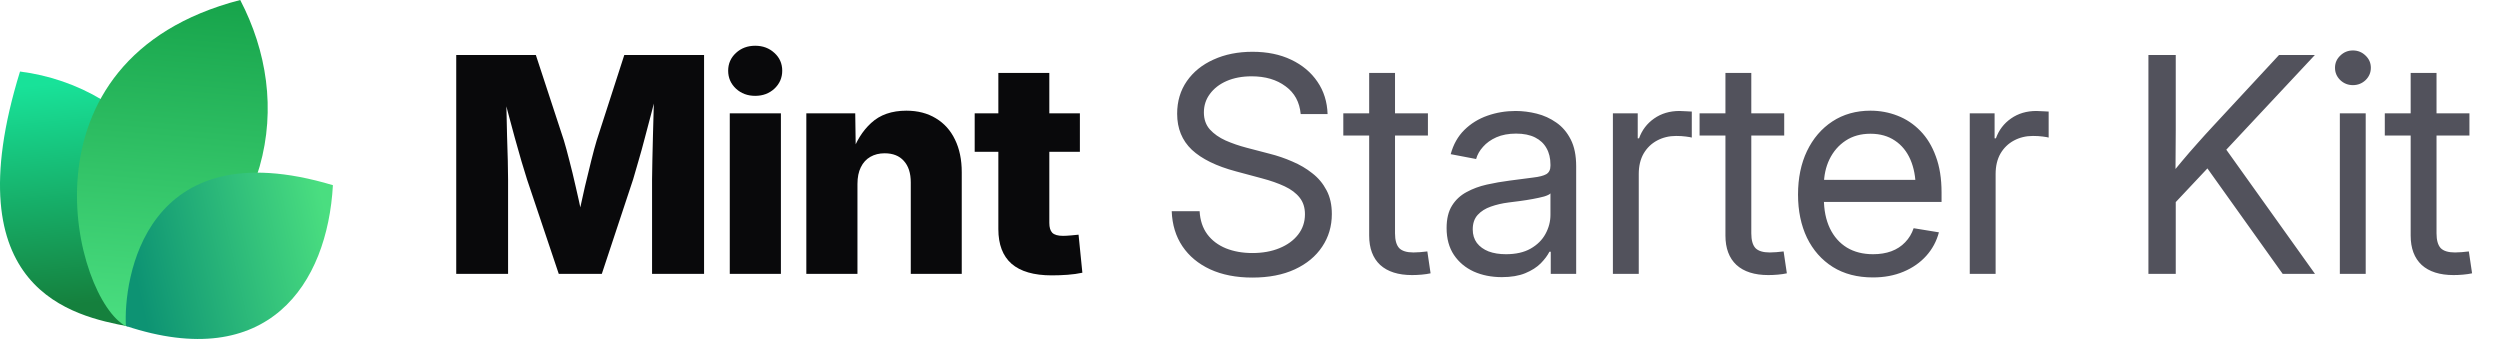
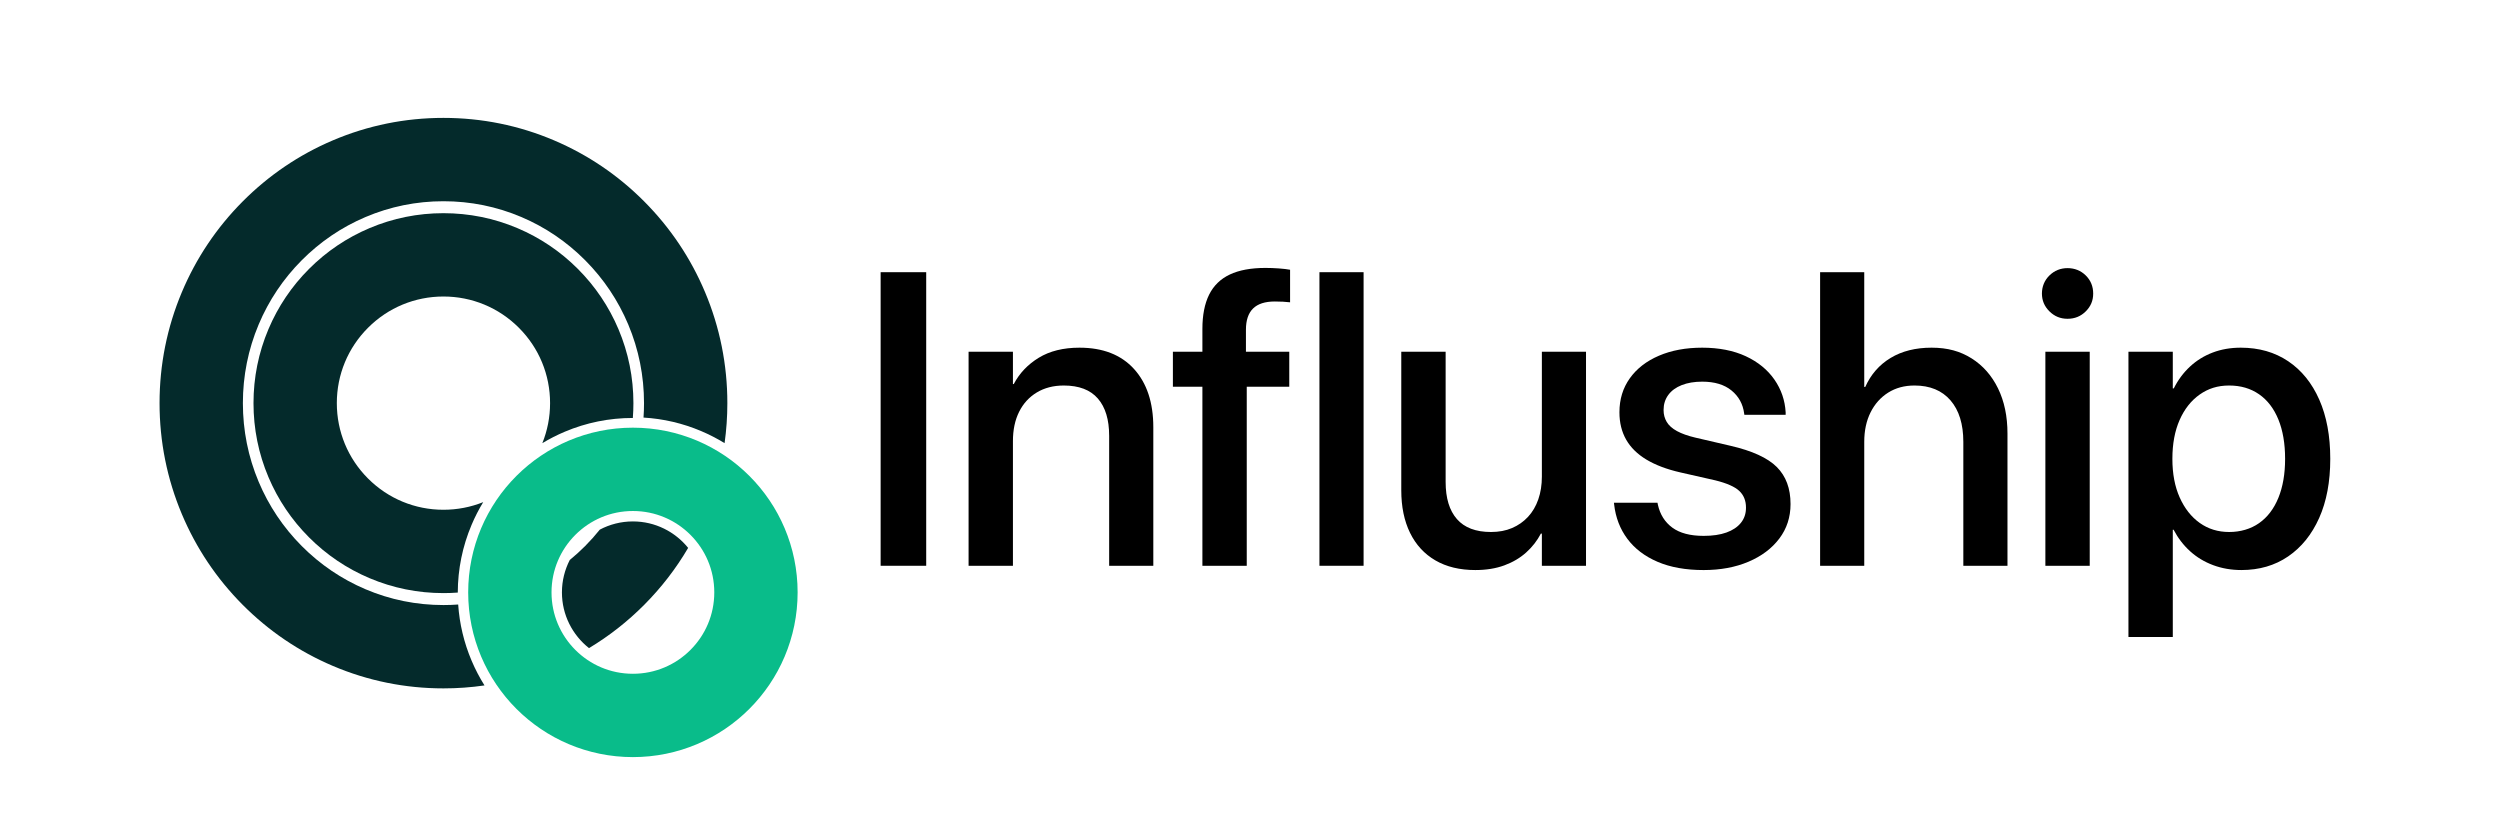
- <svg xmlns="http://www.w3.org/2000/svg" width="177" height="24" viewBox="0 0 177 24" fill="none">
-   <path d="M9.061 23.108C5.268 22.377 -3.391 20.627 1.417 5.064C9.634 6.099 16.973 14.064 9.061 23.108Z" fill="url(#paint0_linear_17557_2020)" />
-   <path d="M8.919 23.094C5.276 21.222 0.784 4.209 17.007 0C20.757 7.193 19.621 16.545 8.919 23.094Z" fill="url(#paint1_linear_17557_2020)" />
-   <path d="M8.914 23.079C8.735 19.882 10.159 9.085 23.57 13.111C23.181 20.123 18.984 26.418 8.914 23.079Z" fill="url(#paint2_linear_17557_2020)" />
-   <path d="M32.301 19.392V3.894H37.938L39.925 9.948C40.036 10.315 40.164 10.787 40.31 11.362C40.462 11.938 40.611 12.552 40.757 13.204C40.91 13.855 41.048 14.483 41.173 15.086C41.305 15.682 41.412 16.192 41.495 16.615H40.695C40.771 16.192 40.871 15.682 40.996 15.086C41.128 14.49 41.267 13.866 41.412 13.214C41.565 12.562 41.714 11.948 41.86 11.373C42.005 10.79 42.133 10.315 42.244 9.948L44.2 3.894H49.848V19.392H46.166V12.704C46.166 12.357 46.173 11.917 46.187 11.383C46.2 10.849 46.214 10.27 46.228 9.646C46.249 9.022 46.266 8.391 46.28 7.753C46.301 7.115 46.311 6.519 46.311 5.964H46.623C46.485 6.561 46.332 7.181 46.166 7.826C45.999 8.471 45.833 9.102 45.666 9.719C45.507 10.336 45.351 10.901 45.198 11.414C45.053 11.928 44.928 12.357 44.824 12.704L42.608 19.392H39.561L37.314 12.704C37.203 12.357 37.072 11.928 36.919 11.414C36.773 10.901 36.614 10.34 36.441 9.729C36.274 9.112 36.104 8.481 35.931 7.836C35.764 7.192 35.608 6.567 35.463 5.964H35.827C35.834 6.512 35.844 7.105 35.858 7.743C35.872 8.374 35.886 9.005 35.9 9.636C35.92 10.26 35.938 10.839 35.952 11.373C35.965 11.907 35.972 12.351 35.972 12.704V19.392H32.301ZM51.668 19.392V8.024H55.288V19.392H51.668ZM53.468 6.786C52.927 6.786 52.473 6.616 52.105 6.276C51.738 5.93 51.554 5.507 51.554 5.007C51.554 4.508 51.738 4.088 52.105 3.749C52.473 3.409 52.927 3.239 53.468 3.239C54.009 3.239 54.463 3.409 54.83 3.749C55.198 4.082 55.382 4.501 55.382 5.007C55.382 5.507 55.198 5.93 54.83 6.276C54.463 6.616 54.009 6.786 53.468 6.786ZM60.708 13.027V19.392H57.088V8.024H60.551L60.593 10.967H60.281C60.593 10.024 61.061 9.268 61.685 8.7C62.309 8.124 63.138 7.836 64.171 7.836C64.975 7.836 65.672 8.017 66.262 8.377C66.851 8.731 67.302 9.234 67.614 9.885C67.933 10.537 68.092 11.307 68.092 12.194V19.392H64.483V12.912C64.483 12.26 64.32 11.754 63.994 11.394C63.675 11.033 63.221 10.853 62.632 10.853C62.25 10.853 61.914 10.936 61.623 11.102C61.332 11.269 61.106 11.515 60.947 11.841C60.787 12.16 60.708 12.555 60.708 13.027ZM76.456 8.024V10.749H69.008V8.024H76.456ZM70.683 5.163H74.292V15.783C74.292 16.102 74.361 16.334 74.5 16.48C74.646 16.625 74.899 16.698 75.259 16.698C75.405 16.698 75.596 16.688 75.831 16.667C76.074 16.646 76.251 16.629 76.362 16.615L76.632 19.309C76.313 19.378 75.963 19.427 75.582 19.455C75.207 19.482 74.836 19.496 74.469 19.496C73.2 19.496 72.25 19.222 71.619 18.674C70.995 18.127 70.683 17.308 70.683 16.22V5.163Z" fill="#09090B" />
-   <path d="M88.667 19.652C87.523 19.652 86.528 19.458 85.682 19.07C84.843 18.681 84.188 18.137 83.716 17.437C83.245 16.736 82.992 15.908 82.957 14.951H84.933C84.968 15.596 85.148 16.14 85.474 16.584C85.8 17.021 86.24 17.354 86.795 17.582C87.35 17.804 87.974 17.915 88.667 17.915C89.388 17.915 90.026 17.801 90.581 17.572C91.143 17.343 91.583 17.024 91.902 16.615C92.228 16.199 92.391 15.717 92.391 15.169C92.391 14.698 92.266 14.306 92.017 13.994C91.767 13.675 91.413 13.408 90.956 13.193C90.498 12.978 89.954 12.787 89.323 12.621L87.502 12.132C86.123 11.765 85.082 11.255 84.382 10.603C83.689 9.944 83.342 9.095 83.342 8.055C83.342 7.174 83.571 6.404 84.028 5.746C84.486 5.087 85.117 4.577 85.921 4.217C86.726 3.849 87.645 3.666 88.678 3.666C89.718 3.666 90.63 3.853 91.413 4.227C92.204 4.602 92.824 5.122 93.275 5.787C93.726 6.446 93.965 7.209 93.993 8.076H92.089C92.013 7.23 91.656 6.574 91.018 6.11C90.387 5.638 89.586 5.403 88.615 5.403C87.95 5.403 87.36 5.513 86.847 5.735C86.341 5.957 85.946 6.262 85.661 6.651C85.377 7.032 85.235 7.469 85.235 7.961C85.235 8.447 85.377 8.849 85.661 9.168C85.946 9.48 86.317 9.74 86.774 9.948C87.232 10.149 87.724 10.319 88.251 10.457L89.884 10.884C90.439 11.023 90.977 11.206 91.496 11.435C92.023 11.657 92.495 11.934 92.911 12.267C93.334 12.593 93.67 12.995 93.92 13.474C94.17 13.945 94.294 14.504 94.294 15.149C94.294 16.015 94.066 16.788 93.608 17.468C93.157 18.148 92.512 18.681 91.673 19.07C90.834 19.458 89.832 19.652 88.667 19.652ZM101.097 8.024V9.594H95.106V8.024H101.097ZM96.937 5.163H98.767V16.521C98.767 17 98.865 17.347 99.059 17.562C99.26 17.77 99.6 17.874 100.078 17.874C100.21 17.874 100.366 17.867 100.546 17.853C100.733 17.832 100.903 17.815 101.056 17.801L101.285 19.351C101.097 19.392 100.886 19.423 100.65 19.444C100.414 19.465 100.189 19.475 99.974 19.475C98.996 19.475 98.244 19.236 97.717 18.758C97.197 18.272 96.937 17.579 96.937 16.677V5.163ZM106.33 19.621C105.595 19.621 104.932 19.489 104.343 19.226C103.754 18.955 103.285 18.564 102.939 18.05C102.592 17.53 102.419 16.896 102.419 16.147C102.419 15.495 102.547 14.965 102.804 14.556C103.06 14.146 103.403 13.828 103.833 13.599C104.263 13.363 104.742 13.186 105.269 13.068C105.796 12.95 106.333 12.857 106.881 12.787C107.574 12.69 108.132 12.617 108.555 12.569C108.978 12.52 109.287 12.441 109.481 12.33C109.675 12.212 109.772 12.014 109.772 11.737V11.654C109.772 11.203 109.679 10.815 109.492 10.489C109.311 10.163 109.041 9.91 108.68 9.729C108.32 9.549 107.872 9.459 107.338 9.459C106.805 9.459 106.34 9.546 105.945 9.719C105.556 9.892 105.241 10.118 104.998 10.395C104.755 10.665 104.593 10.953 104.509 11.258L102.71 10.915C102.897 10.222 103.22 9.65 103.677 9.199C104.135 8.748 104.679 8.412 105.31 8.19C105.941 7.968 106.607 7.857 107.307 7.857C107.8 7.857 108.295 7.92 108.795 8.044C109.301 8.169 109.765 8.381 110.188 8.679C110.611 8.97 110.951 9.369 111.208 9.875C111.464 10.374 111.593 11.005 111.593 11.768V19.392H109.793V17.822H109.7C109.568 18.085 109.363 18.359 109.086 18.643C108.809 18.921 108.444 19.153 107.994 19.34C107.543 19.527 106.988 19.621 106.33 19.621ZM106.621 17.998C107.321 17.998 107.904 17.867 108.368 17.603C108.84 17.333 109.19 16.986 109.419 16.563C109.654 16.133 109.772 15.682 109.772 15.211V13.692C109.703 13.769 109.554 13.841 109.325 13.911C109.096 13.973 108.829 14.032 108.524 14.088C108.226 14.143 107.921 14.192 107.609 14.233C107.304 14.275 107.033 14.309 106.798 14.337C106.354 14.393 105.938 14.49 105.549 14.628C105.168 14.76 104.86 14.954 104.624 15.211C104.388 15.467 104.27 15.811 104.27 16.241C104.27 16.615 104.367 16.934 104.561 17.198C104.762 17.461 105.04 17.662 105.393 17.801C105.747 17.933 106.156 17.998 106.621 17.998ZM114.193 19.392V8.024H115.951V9.792H116.045C116.253 9.209 116.61 8.741 117.116 8.388C117.622 8.034 118.219 7.857 118.905 7.857C119.058 7.857 119.217 7.864 119.384 7.878C119.55 7.885 119.682 7.892 119.779 7.899V9.74C119.716 9.719 119.578 9.695 119.363 9.667C119.155 9.639 118.922 9.625 118.666 9.625C118.174 9.625 117.726 9.733 117.324 9.948C116.922 10.163 116.603 10.471 116.367 10.874C116.138 11.276 116.024 11.758 116.024 12.319V19.392H114.193ZM126.322 8.024V9.594H120.33V8.024H126.322ZM122.161 5.163H123.992V16.521C123.992 17 124.089 17.347 124.283 17.562C124.484 17.77 124.824 17.874 125.302 17.874C125.434 17.874 125.59 17.867 125.77 17.853C125.958 17.832 126.127 17.815 126.28 17.801L126.509 19.351C126.322 19.392 126.11 19.423 125.874 19.444C125.639 19.465 125.413 19.475 125.198 19.475C124.221 19.475 123.468 19.236 122.941 18.758C122.421 18.272 122.161 17.579 122.161 16.677V5.163ZM132.604 19.642C131.502 19.642 130.555 19.396 129.765 18.903C128.974 18.404 128.364 17.714 127.934 16.834C127.511 15.946 127.3 14.927 127.3 13.775C127.3 12.611 127.511 11.584 127.934 10.697C128.364 9.802 128.964 9.102 129.734 8.596C130.51 8.089 131.408 7.836 132.428 7.836C133.1 7.836 133.738 7.954 134.341 8.19C134.952 8.426 135.489 8.783 135.954 9.261C136.425 9.74 136.793 10.343 137.056 11.071C137.327 11.792 137.462 12.645 137.462 13.63V14.296H128.433V12.735H136.463L135.631 13.297C135.631 12.541 135.506 11.876 135.257 11.3C135.007 10.725 134.643 10.277 134.165 9.958C133.686 9.632 133.107 9.469 132.428 9.469C131.748 9.469 131.162 9.632 130.67 9.958C130.177 10.284 129.796 10.725 129.526 11.279C129.262 11.827 129.13 12.441 129.13 13.12V14.046C129.13 14.864 129.273 15.572 129.557 16.168C129.841 16.757 130.243 17.211 130.763 17.53C131.283 17.842 131.901 17.998 132.615 17.998C133.093 17.998 133.523 17.929 133.905 17.79C134.293 17.645 134.619 17.433 134.882 17.156C135.153 16.879 135.354 16.546 135.486 16.157L137.275 16.449C137.108 17.08 136.81 17.634 136.38 18.113C135.95 18.591 135.413 18.966 134.768 19.236C134.123 19.507 133.402 19.642 132.604 19.642ZM139.459 19.392V8.024H141.217V9.792H141.311C141.519 9.209 141.876 8.741 142.382 8.388C142.888 8.034 143.485 7.857 144.171 7.857C144.324 7.857 144.483 7.864 144.649 7.878C144.816 7.885 144.948 7.892 145.045 7.899V9.74C144.982 9.719 144.844 9.695 144.629 9.667C144.421 9.639 144.188 9.625 143.932 9.625C143.439 9.625 142.992 9.733 142.59 9.948C142.188 10.163 141.869 10.471 141.633 10.874C141.404 11.276 141.29 11.758 141.29 12.319V19.392H139.459ZM153.429 14.961V12.715C153.783 12.257 154.136 11.82 154.49 11.404C154.844 10.981 155.204 10.565 155.572 10.156C155.939 9.74 156.314 9.327 156.695 8.918L161.355 3.894H163.893L157.277 10.967H157.184L153.429 14.961ZM152.108 19.392V3.894H154.043V9.241L154.022 12.559L154.043 13.505V19.392H152.108ZM161.615 19.392L155.967 11.477L157.173 9.969L163.903 19.392H161.615ZM165.661 19.392V8.024H167.492V19.392H165.661ZM166.587 6.027C166.24 6.027 165.942 5.909 165.692 5.673C165.443 5.43 165.318 5.139 165.318 4.799C165.318 4.459 165.443 4.172 165.692 3.936C165.942 3.693 166.24 3.572 166.587 3.572C166.934 3.572 167.232 3.693 167.482 3.936C167.731 4.172 167.856 4.459 167.856 4.799C167.856 5.139 167.731 5.43 167.482 5.673C167.232 5.909 166.934 6.027 166.587 6.027ZM174.836 8.024V9.594H168.844V8.024H174.836ZM170.675 5.163H172.506V16.521C172.506 17 172.603 17.347 172.797 17.562C172.998 17.77 173.338 17.874 173.816 17.874C173.948 17.874 174.104 17.867 174.284 17.853C174.472 17.832 174.641 17.815 174.794 17.801L175.023 19.351C174.836 19.392 174.624 19.423 174.388 19.444C174.153 19.465 173.927 19.475 173.712 19.475C172.735 19.475 171.982 19.236 171.455 18.758C170.935 18.272 170.675 17.579 170.675 16.677V5.163Z" fill="#52525C" />
+ <svg xmlns="http://www.w3.org/2000/svg" id="Layer_1" version="1.1" viewBox="0 0 6000 2000">
  <defs>
-     <linearGradient id="paint0_linear_17557_2020" x1="3.776" y1="5.916" x2="5.232" y2="21.559" gradientUnits="userSpaceOnUse">
-       <stop stop-color="#18E299" />
-       <stop offset="1" stop-color="#15803D" />
-     </linearGradient>
-     <linearGradient id="paint1_linear_17557_2020" x1="12.171" y1="-0.718" x2="10.19" y2="22.983" gradientUnits="userSpaceOnUse">
-       <stop stop-color="#16A34A" />
-       <stop offset="1" stop-color="#4ADE80" />
-     </linearGradient>
-     <linearGradient id="paint2_linear_17557_2020" x1="23.133" y1="15.353" x2="9.338" y2="18.52" gradientUnits="userSpaceOnUse">
-       <stop stop-color="#4ADE80" />
-       <stop offset="1" stop-color="#0D9373" />
-     </linearGradient>
+     <style>
+       .st0 {
+         fill: #042a2b;
+       }
+ 
+       .st1 {
+         font-family: MyriadPro-Regular, 'Myriad Pro';
+         font-size: 12px;
+       }
+ 
+       .st2 {
+         fill: none;
+         stroke: #09bc8a;
+         stroke-miterlimit: 10;
+         stroke-width: 200px;
+       }
+     </style>
  </defs>
+   <g>
+     <g id="Layer_3">
+       <g>
+         <path class="st0" d="M1131.73,1585.39c-18.18-42.97-28.93-88.11-32.09-134.55-11.71.85-23.5,1.28-35.36,1.28-64.96,0-127.93-12.77-187.15-37.96-57.29-24.37-108.78-59.28-153.03-103.77-44.28-44.53-79.05-96.37-103.32-154.08-25.12-59.73-37.86-123.24-37.86-188.77s12.74-129.04,37.86-188.77c24.27-57.71,59.04-109.55,103.32-154.08,44.25-44.49,95.73-79.41,153.03-103.77,59.23-25.19,122.2-37.96,187.15-37.96s127.93,12.77,187.16,37.96c57.29,24.37,108.78,59.28,153.03,103.77,44.29,44.53,79.05,96.37,103.32,154.08,25.12,59.73,37.86,123.24,37.86,188.77,0,11.62-.41,23.17-1.21,34.64,47.71,2.84,94.09,13.67,138.18,32.32,19.61,8.3,38.43,18.01,56.39,29.05,4.41-31.6,6.63-63.65,6.63-96.02,0-92.31-18-181.91-53.51-266.32-34.29-81.52-83.36-154.71-145.86-217.56-62.54-62.88-135.4-112.27-216.56-146.79-84.12-35.78-173.42-53.92-265.43-53.92s-181.31,18.14-265.43,53.92c-81.16,34.52-154.02,83.91-216.56,146.79-62.5,62.84-111.57,136.04-145.86,217.56-35.51,84.41-53.51,174.01-53.51,266.32s18,181.91,53.51,266.32c34.29,81.52,83.36,154.71,145.86,217.56,62.54,62.88,135.4,112.27,216.56,146.79,84.12,35.78,173.42,53.92,265.43,53.92,33.23,0,66.11-2.38,98.53-7.09-11.88-18.94-22.28-38.84-31.08-59.64h0Z" />
+         <path class="st0" d="M1651.55,1314.95c-31.25-38.72-79.07-63.53-132.58-63.53-28.67,0-55.7,7.13-79.43,19.69-10.93,13.65-22.63,26.75-35.08,39.27-11.82,11.89-24.17,23.09-37,33.59-12.02,23.33-18.82,49.77-18.82,77.77,0,54.17,25.42,102.5,64.95,133.72,48.12-28.88,92.53-63.68,132.68-104.05,41-41.22,76.22-86.9,105.28-136.46h0Z" />
+       </g>
+     </g>
+     <g id="Layer_6">
+       <path class="st0" d="M1131.73,1259.79c8.03-18.99,17.38-37.24,27.99-54.69-29.94,12.02-62.2,18.33-95.44,18.33-68.35,0-132.62-26.62-180.95-74.95-48.33-48.33-74.95-112.6-74.95-180.95s26.62-132.62,74.95-180.95,112.6-74.95,180.95-74.95,132.62,26.62,180.95,74.95,74.95,112.6,74.95,180.95c0,33.47-6.4,65.95-18.58,96.07,17.15-10.37,35.08-19.52,53.72-27.4,51.85-21.93,106.86-33.06,163.5-33.08.91-11.79,1.37-23.65,1.37-35.58,0-61.5-12.07-121.22-35.87-177.49-22.97-54.3-55.83-103.05-97.66-144.88s-90.58-74.7-144.88-97.66c-56.27-23.8-115.99-35.87-177.49-35.87s-121.22,12.07-177.49,35.87c-54.3,22.97-103.05,55.83-144.88,97.66-41.84,41.84-74.7,90.58-97.66,144.88-23.8,56.27-35.87,115.99-35.87,177.49s12.07,121.22,35.87,177.49c22.97,54.3,55.83,103.05,97.66,144.88,41.84,41.84,90.58,74.7,144.88,97.66,56.27,23.8,115.99,35.87,177.49,35.87,11.52,0,22.99-.42,34.38-1.27.17-56.24,11.29-110.87,33.07-162.38h-.01Z" />
+     </g>
+     <g id="Layer_4">
+       <circle class="st2" cx="1518.97" cy="1421.74" r="295.32" />
+     </g>
+   </g>
+   <text class="st1" transform="translate(1980.45 494.35)">
+     <tspan x="0" y="0"> </tspan>
+   </text>
+   <g>
+     <path d="M2113.51,653.27h109.38v704.59h-109.38v-704.59Z" />
+     <path d="M2324.59,844.19h106.44v77.64h1.95c13.67-26.03,33.69-47.11,60.06-63.23,26.36-16.11,58.91-24.17,97.66-24.17,56.31,0,99.92,17.02,130.86,51.03,30.92,34.02,46.39,80.64,46.39,139.89v332.52h-105.97v-312.02c0-38.73-9.03-68.52-27.09-89.36-18.06-20.83-45.33-31.25-81.78-31.25-24.75,0-46.31,5.55-64.7,16.61-18.41,11.06-32.56,26.53-42.48,46.39-9.94,19.86-14.89,43.3-14.89,70.31v299.31h-106.44v-513.67Z" />
+     <path d="M2885.76,928.18h-70.81v-83.98h70.81v-54.69c0-33.2,5.36-60.62,16.11-82.28,10.73-21.64,27.25-37.75,49.55-48.33s50.86-15.88,85.7-15.88c10.73,0,21.56.41,32.47,1.22s19.77,1.88,26.61,3.17v78.12c-4.88-.64-10.58-1.12-17.08-1.45-6.52-.33-13.03-.5-19.53-.5-23.44,0-40.86,5.62-52.25,16.84-11.41,11.23-17.09,28.25-17.09,51.03v52.73h104v83.98h-102.05v429.69h-106.44v-429.69Z" />
+     <path d="M3166.66,653.27h105.95v704.59h-105.95v-704.59Z" />
+     <path d="M3444.87,1344.93c-26.53-15.47-46.8-37.52-60.8-66.17-14-28.64-21-62.66-21-102.05v-332.52h106.45v312.5c0,38.75,9.03,68.45,27.09,89.11,18.06,20.67,45.33,31,81.8,31,18.88,0,35.72-3.17,50.53-9.52s27.58-15.28,38.33-26.84c10.73-11.56,18.95-25.56,24.66-42,5.69-16.44,8.55-34.58,8.55-54.45v-299.8h105.95v513.67h-105.95v-77.16h-2.44c-8.8,16.94-20.52,31.98-35.16,45.17-14.66,13.19-32.16,23.53-52.5,31.02-20.34,7.47-43.55,11.22-69.58,11.22-37.44,0-69.41-7.73-95.94-23.19Z" />
+     <path d="M3978.2,1348.35c-30.77-13.19-54.94-31.58-72.52-55.17s-28.16-51.03-31.72-82.28l-.5-4.41h104.5l.97,4.89c5.2,23.44,16.77,41.75,34.67,54.94s42.97,19.77,75.2,19.77c21.47,0,39.7-2.67,54.67-8.05s26.53-13.11,34.67-23.2,12.22-22.12,12.22-36.12v-.5c0-16.59-5.38-29.94-16.12-40.03s-29.95-18.55-57.61-25.39l-83.98-19.05c-32.56-7.48-59.66-17.73-81.3-30.77-21.66-13.02-37.84-28.97-48.59-47.84s-16.11-40.69-16.11-65.44v-.48c0-30.92,8.3-58.02,24.91-81.3,16.59-23.27,39.88-41.33,69.83-54.19,29.94-12.86,64.61-19.3,104-19.3s75.19,6.84,104.48,20.52,52.17,32.31,68.61,55.91,25.47,49.88,27.09,78.84v5.86h-99.11l-.5-3.41c-2.94-22.47-13.02-40.78-30.27-54.94s-40.69-21.23-70.31-21.23c-18.89,0-35.33,2.77-49.33,8.3s-24.73,13.44-32.22,23.69c-7.5,10.25-11.23,22.22-11.23,35.88v.5c0,10.42,2.52,19.86,7.56,28.33s13.27,15.78,24.67,21.97c11.39,6.19,26.03,11.39,43.94,15.61l83.98,19.53c52.41,12.06,89.61,29.06,111.58,51.03s32.95,51.52,32.95,88.62v.48c0,31.25-8.95,58.77-26.86,82.53s-42.56,42.31-73.97,55.66-67.3,20.02-107.66,20.02c-42.97,0-79.84-6.59-110.61-19.77Z" />
+     <path d="M4368.24,653.27h105.95v275.39h2.44c13.34-29.94,33.61-53.14,60.8-69.58,27.17-16.44,59.97-24.66,98.39-24.66s68.75,8.55,95.94,25.64,48.34,41.09,63.48,72.02c15.12,30.94,22.7,67.06,22.7,108.39v317.39h-105.95v-297.36c0-42.64-10.27-75.84-30.77-99.61-20.52-23.77-49.33-35.66-86.42-35.66-24.09,0-45.17,5.7-63.23,17.09-18.06,11.41-32.14,27.19-42.23,47.38-10.09,20.19-15.14,43.78-15.14,70.8v297.36h-105.95v-704.59Z" />
+     <path d="M4918.67,747.27c-12.05-11.88-18.06-26.12-18.06-42.73s6.02-31.73,18.06-43.45c12.03-11.72,26.52-17.58,43.45-17.58s31.81,5.86,43.7,17.58c11.88,11.72,17.83,26.2,17.83,43.45s-5.95,30.86-17.83,42.73c-11.89,11.88-26.45,17.81-43.7,17.81s-31.42-5.94-43.45-17.81ZM4908.9,844.19h106.44v513.67h-106.44v-513.67Z" />
+     <path d="M5108.26,844.19h106.44v87.89h2.44c10.09-20.19,23.03-37.59,38.81-52.25,15.78-14.64,33.94-25.88,54.45-33.69,20.5-7.81,42.97-11.72,67.39-11.72,43.61,0,81.53,10.83,113.77,32.47,32.22,21.66,57.12,52.41,74.7,92.28s26.38,87.16,26.38,141.84v.5c0,54.69-8.88,101.89-26.62,141.61s-42.56,70.47-74.47,92.28-69.33,32.7-112.3,32.7c-24.09,0-46.62-3.91-67.62-11.72s-39.47-18.95-55.42-33.44-29.14-31.66-39.55-51.52h-1.95v257.31h-106.44v-684.56ZM5421.73,1255.57c20.19-14.16,35.64-34.41,46.39-60.78,10.73-26.38,16.11-57.45,16.11-93.27v-.5c0-36.45-5.38-67.86-16.11-94.23-10.75-26.36-26.2-46.55-46.39-60.55s-44.11-21-71.78-21-50.3,7.25-70.8,21.73c-20.52,14.5-36.55,34.84-48.09,61.05-11.56,26.2-17.33,57.2-17.33,93v.5c0,35.48,5.86,66.33,17.58,92.53s27.75,46.55,48.09,61.03,43.86,21.72,70.55,21.72,51.59-7.08,71.78-21.23Z" />
+   </g>
</svg>
